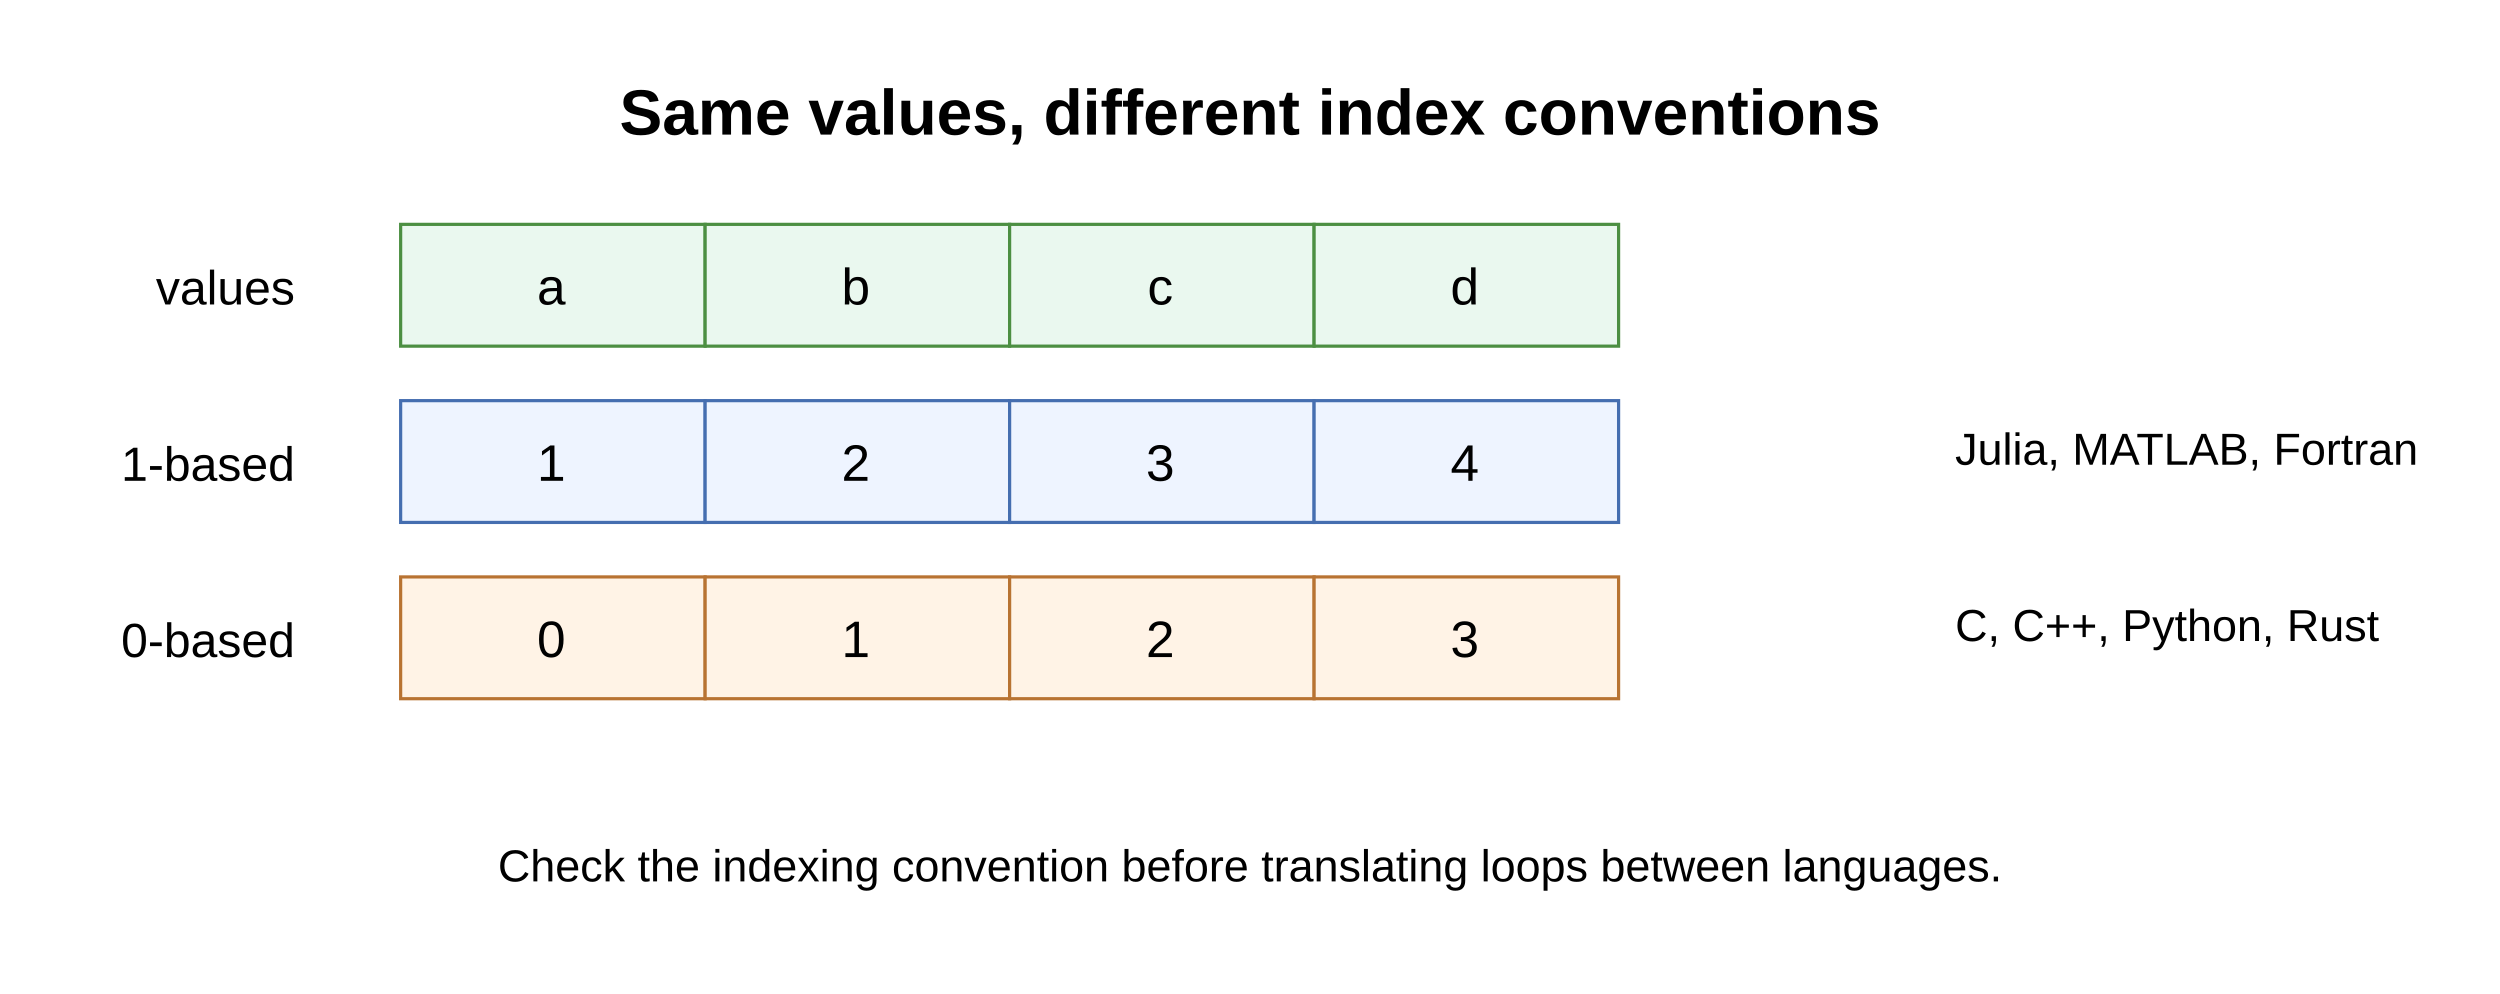
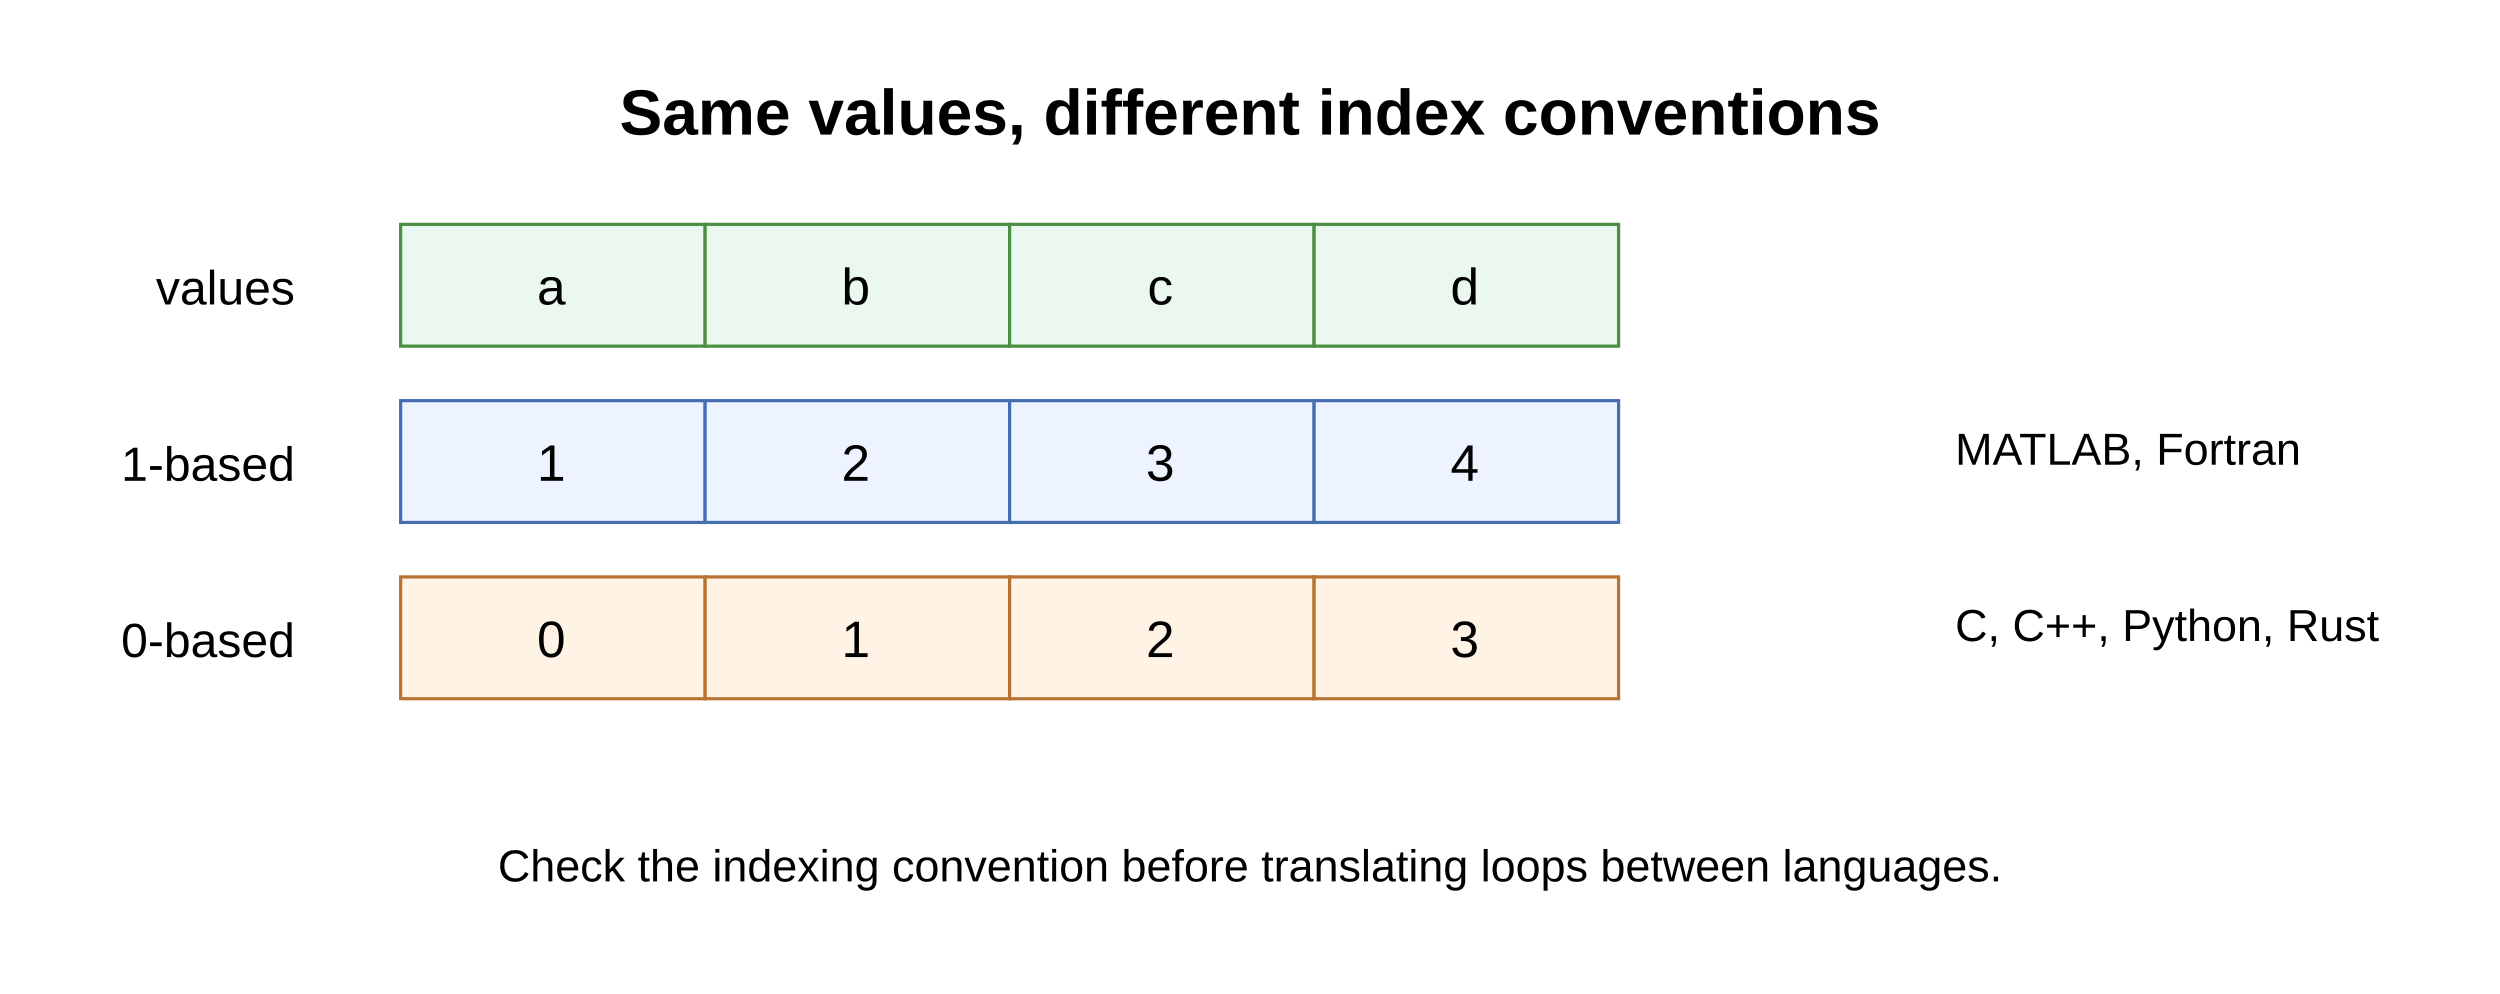
<svg xmlns="http://www.w3.org/2000/svg" viewBox="0 0 780 310" role="img" aria-labelledby="title desc">
  <text x="390" y="42" text-anchor="middle" font-family="Arial, sans-serif" font-size="20" font-weight="700">Same values, different index conventions</text>
  <g font-family="Arial, sans-serif" font-size="15">
    <text x="92" y="95" text-anchor="end">values</text>
    <text x="92" y="150" text-anchor="end">1-based</text>
    <text x="92" y="205" text-anchor="end">0-based</text>
  </g>
  <g font-family="Arial, sans-serif" font-size="16">
    <g>
      <rect x="125" y="70" width="95" height="38" fill="#eaf8ef" stroke="#4c8f42" />
      <rect x="220" y="70" width="95" height="38" fill="#eaf8ef" stroke="#4c8f42" />
      <rect x="315" y="70" width="95" height="38" fill="#eaf8ef" stroke="#4c8f42" />
      <rect x="410" y="70" width="95" height="38" fill="#eaf8ef" stroke="#4c8f42" />
      <text x="172" y="95" text-anchor="middle">a</text>
      <text x="267" y="95" text-anchor="middle">b</text>
      <text x="362" y="95" text-anchor="middle">c</text>
      <text x="457" y="95" text-anchor="middle">d</text>
    </g>
    <g>
      <rect x="125" y="125" width="95" height="38" fill="#eef4ff" stroke="#456eb0" />
      <rect x="220" y="125" width="95" height="38" fill="#eef4ff" stroke="#456eb0" />
      <rect x="315" y="125" width="95" height="38" fill="#eef4ff" stroke="#456eb0" />
      <rect x="410" y="125" width="95" height="38" fill="#eef4ff" stroke="#456eb0" />
      <text x="172" y="150" text-anchor="middle">1</text>
      <text x="267" y="150" text-anchor="middle">2</text>
      <text x="362" y="150" text-anchor="middle">3</text>
      <text x="457" y="150" text-anchor="middle">4</text>
    </g>
    <g>
      <rect x="125" y="180" width="95" height="38" fill="#fff3e6" stroke="#b87332" />
      <rect x="220" y="180" width="95" height="38" fill="#fff3e6" stroke="#b87332" />
      <rect x="315" y="180" width="95" height="38" fill="#fff3e6" stroke="#b87332" />
      <rect x="410" y="180" width="95" height="38" fill="#fff3e6" stroke="#b87332" />
      <text x="172" y="205" text-anchor="middle">0</text>
      <text x="267" y="205" text-anchor="middle">1</text>
      <text x="362" y="205" text-anchor="middle">2</text>
      <text x="457" y="205" text-anchor="middle">3</text>
    </g>
  </g>
-   <text x="610" y="145" font-family="Arial, sans-serif" font-size="14">Julia, MATLAB, Fortran</text>
+   <text x="610" y="145" font-family="Arial, sans-serif" font-size="14">MATLAB, Fortran</text>
  <text x="610" y="200" font-family="Arial, sans-serif" font-size="14">C, C++, Python, Rust</text>
  <text x="390" y="275" text-anchor="middle" font-family="Arial, sans-serif" font-size="14">Check the indexing convention before translating loops between languages.</text>
</svg>
